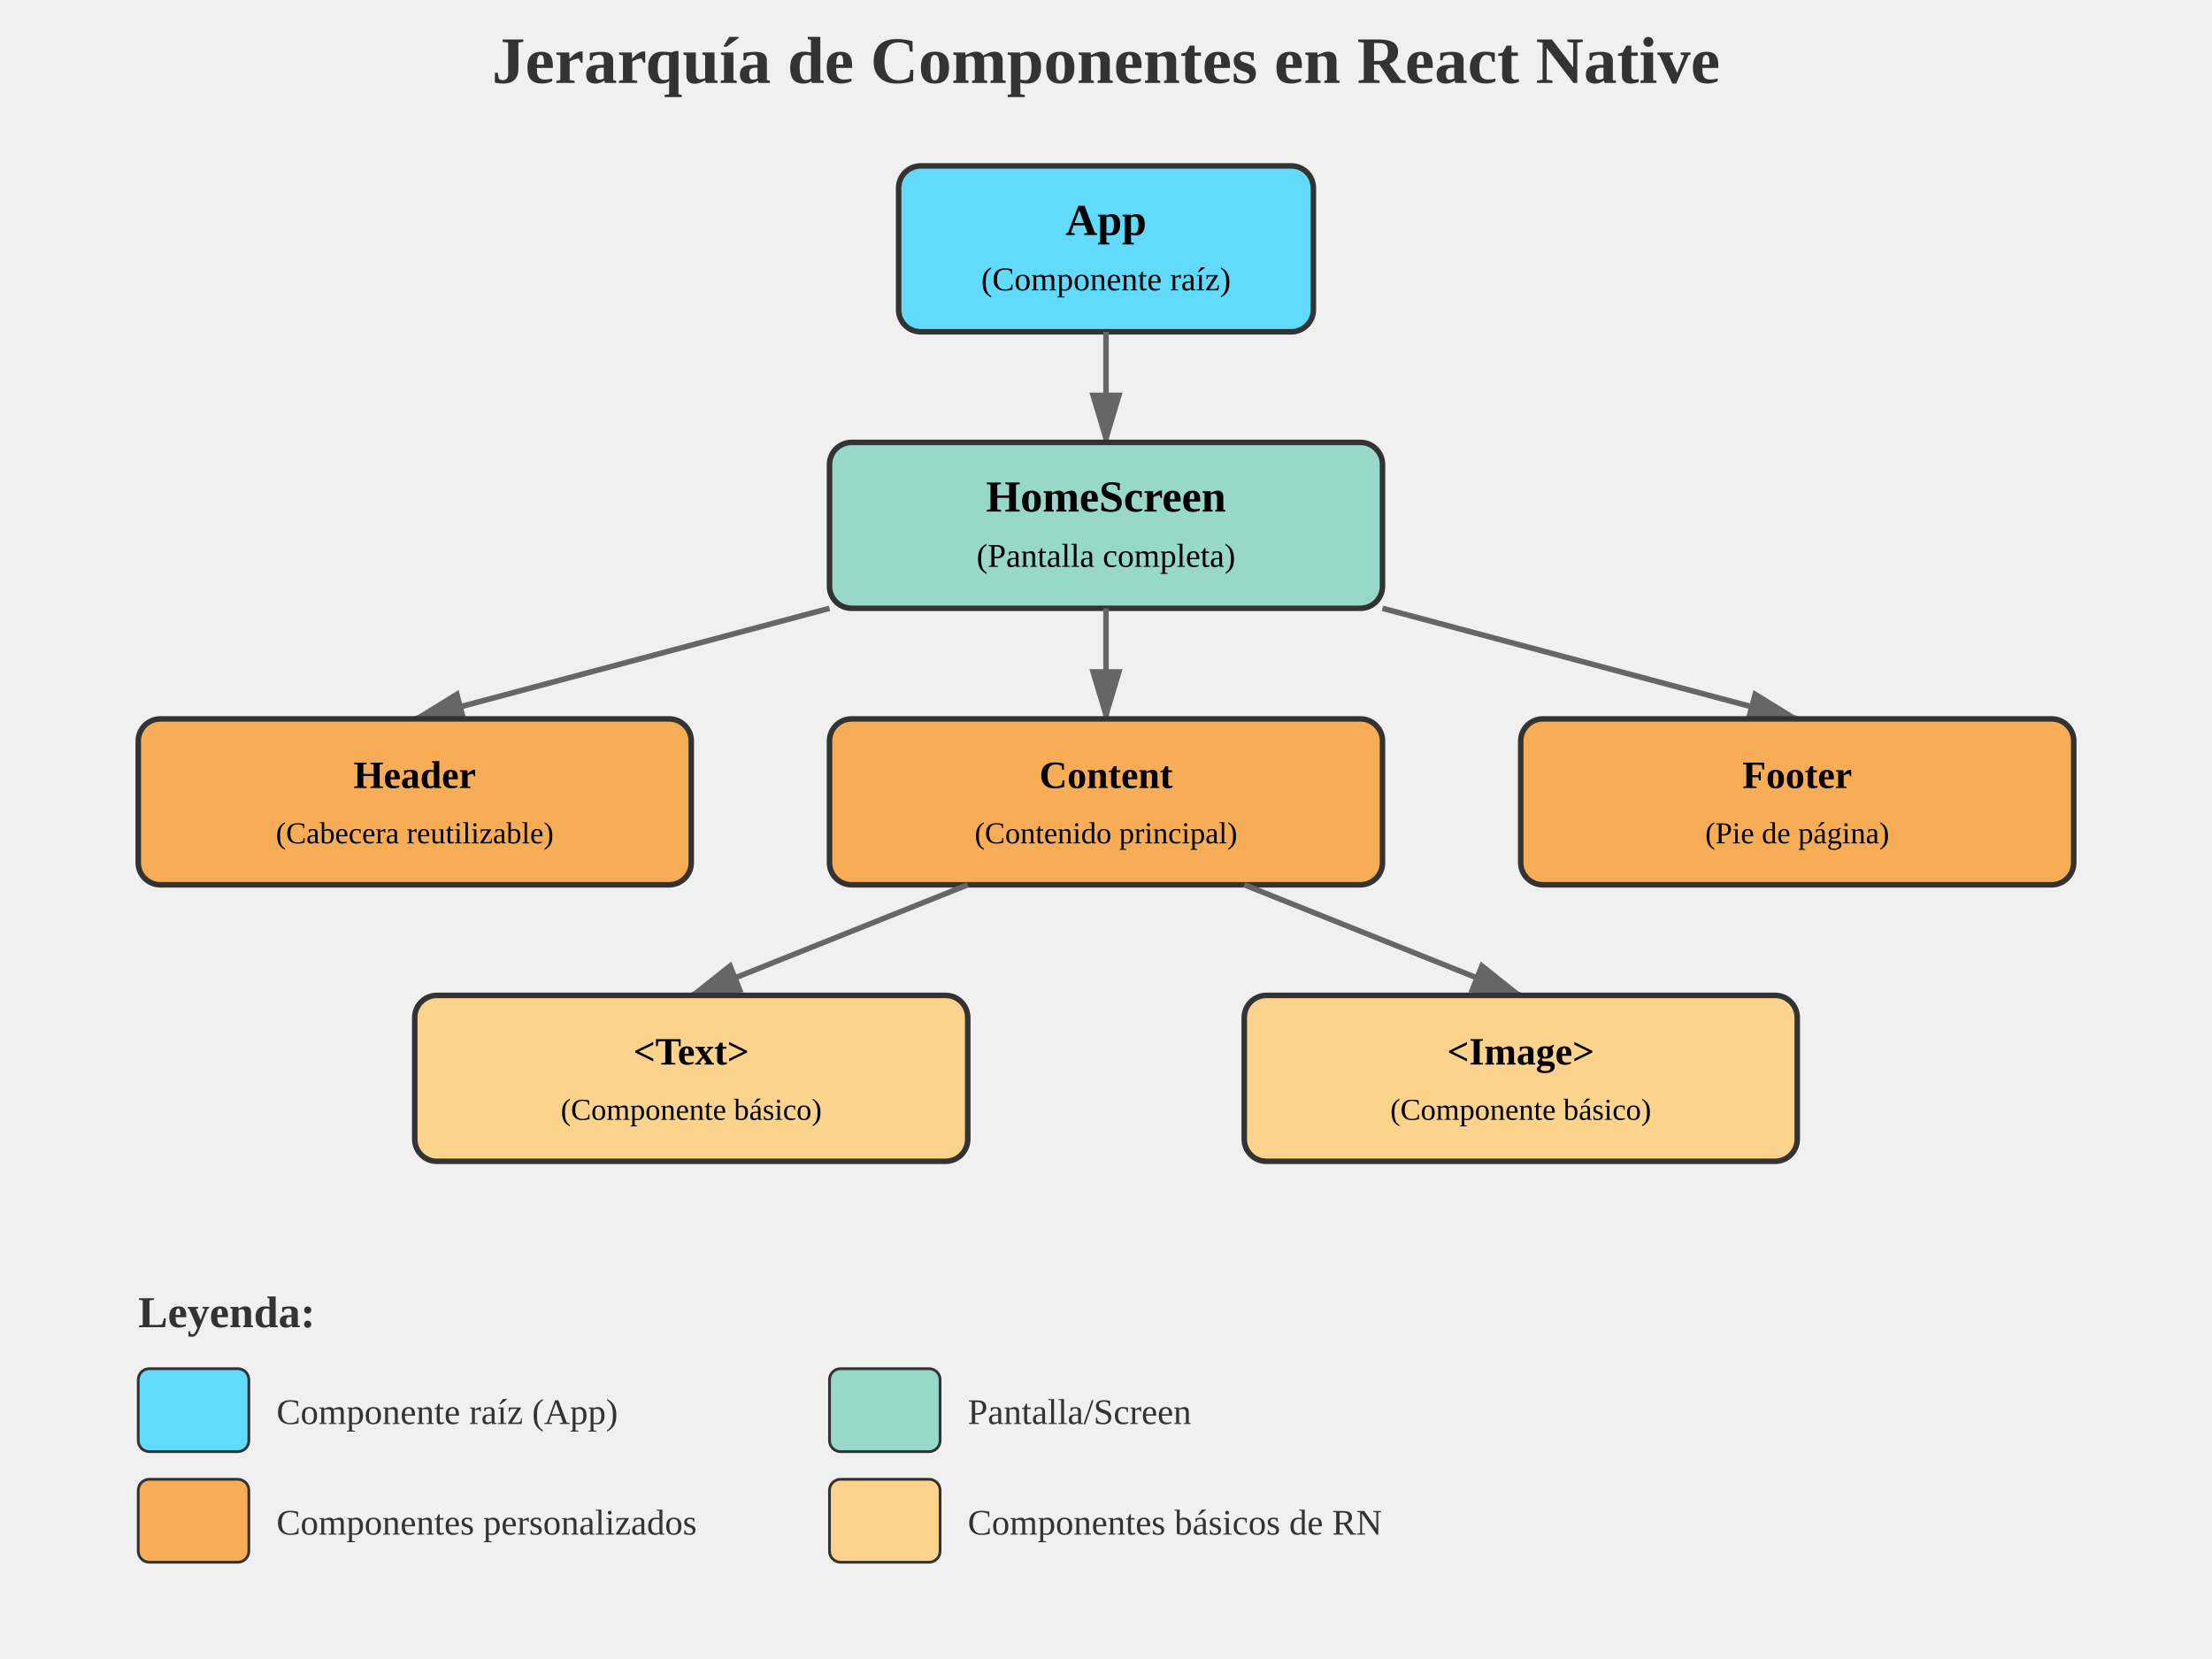
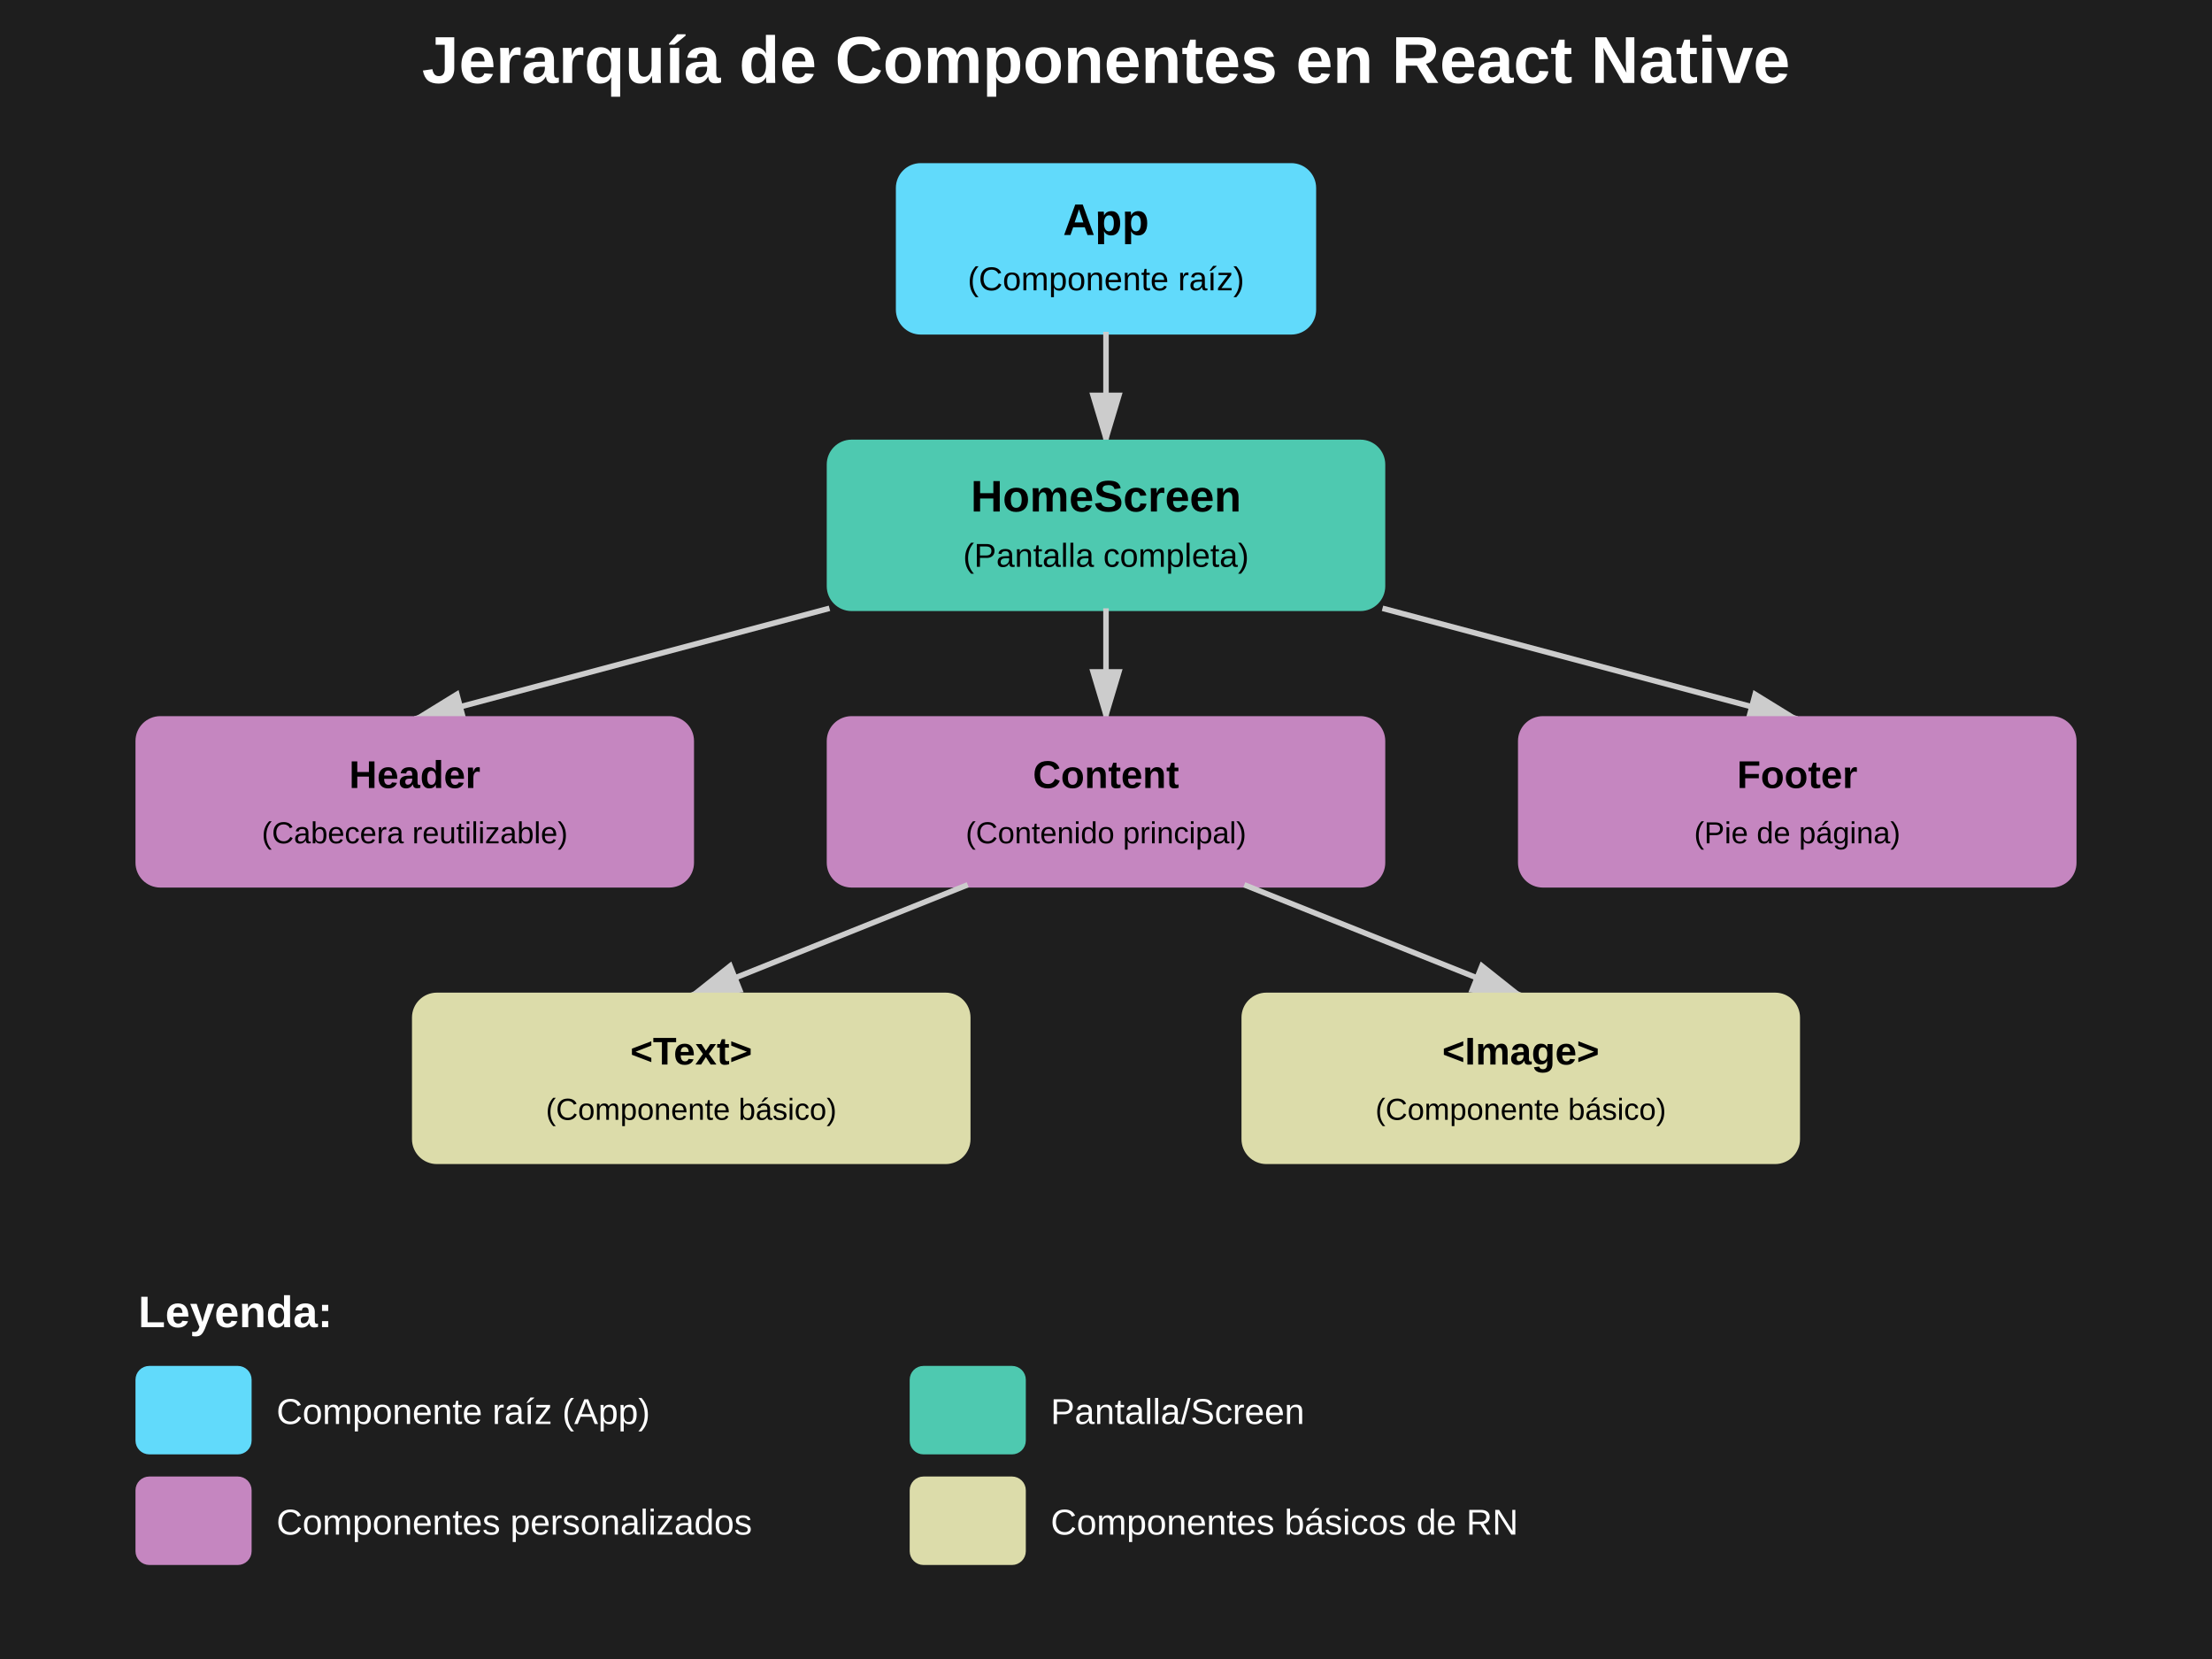
<svg xmlns="http://www.w3.org/2000/svg" viewBox="0 0 800 600">
-   <text x="400" y="30" font-size="24" font-weight="bold" text-anchor="middle" fill="#333">
+   <rect width="800" height="600" fill="#1E1E1E" />
+   <text x="400" y="30" font-family="Arial, Helvetica, sans-serif" font-size="24" font-weight="bold" text-anchor="middle" fill="#FFFFFF">
    Jerarquía de Componentes en React Native
  </text>
-   <rect x="325" y="60" width="150" height="60" rx="8" fill="#61DAFB" stroke="#333" stroke-width="2" />
-   <text x="400" y="85" font-size="16" font-weight="bold" text-anchor="middle" fill="#000">App</text>
-   <text x="400" y="105" font-size="12" text-anchor="middle" fill="#000">(Componente raíz)</text>
-   <line x1="400" y1="120" x2="400" y2="160" stroke="#666" stroke-width="2" marker-end="url(#arrowhead)" />
-   <rect x="300" y="160" width="200" height="60" rx="8" fill="#98D8C8" stroke="#333" stroke-width="2" />
-   <text x="400" y="185" font-size="16" font-weight="bold" text-anchor="middle" fill="#000">HomeScreen</text>
-   <text x="400" y="205" font-size="12" text-anchor="middle" fill="#000">(Pantalla completa)</text>
-   <line x1="300" y1="220" x2="150" y2="260" stroke="#666" stroke-width="2" marker-end="url(#arrowhead)" />
-   <line x1="400" y1="220" x2="400" y2="260" stroke="#666" stroke-width="2" marker-end="url(#arrowhead)" />
-   <line x1="500" y1="220" x2="650" y2="260" stroke="#666" stroke-width="2" marker-end="url(#arrowhead)" />
-   <rect x="50" y="260" width="200" height="60" rx="8" fill="#F6AD55" stroke="#333" stroke-width="2" />
-   <text x="150" y="285" font-size="14" font-weight="bold" text-anchor="middle" fill="#000">Header</text>
-   <text x="150" y="305" font-size="11" text-anchor="middle" fill="#000">(Cabecera reutilizable)</text>
-   <rect x="300" y="260" width="200" height="60" rx="8" fill="#F6AD55" stroke="#333" stroke-width="2" />
-   <text x="400" y="285" font-size="14" font-weight="bold" text-anchor="middle" fill="#000">Content</text>
-   <text x="400" y="305" font-size="11" text-anchor="middle" fill="#000">(Contenido principal)</text>
-   <rect x="550" y="260" width="200" height="60" rx="8" fill="#F6AD55" stroke="#333" stroke-width="2" />
-   <text x="650" y="285" font-size="14" font-weight="bold" text-anchor="middle" fill="#000">Footer</text>
-   <text x="650" y="305" font-size="11" text-anchor="middle" fill="#000">(Pie de página)</text>
-   <line x1="350" y1="320" x2="250" y2="360" stroke="#666" stroke-width="2" marker-end="url(#arrowhead)" />
-   <line x1="450" y1="320" x2="550" y2="360" stroke="#666" stroke-width="2" marker-end="url(#arrowhead)" />
-   <rect x="150" y="360" width="200" height="60" rx="8" fill="#FBD38D" stroke="#333" stroke-width="2" />
-   <text x="250" y="385" font-size="14" font-weight="bold" text-anchor="middle" fill="#000">&lt;Text&gt;</text>
-   <text x="250" y="405" font-size="11" text-anchor="middle" fill="#000">(Componente básico)</text>
-   <rect x="450" y="360" width="200" height="60" rx="8" fill="#FBD38D" stroke="#333" stroke-width="2" />
-   <text x="550" y="385" font-size="14" font-weight="bold" text-anchor="middle" fill="#000">&lt;Image&gt;</text>
-   <text x="550" y="405" font-size="11" text-anchor="middle" fill="#000">(Componente básico)</text>
+   <rect x="325" y="60" width="150" height="60" rx="8" fill="#61DAFB" stroke="#61DAFB" stroke-width="2" />
+   <text x="400" y="85" font-family="Arial, Helvetica, sans-serif" font-size="16" font-weight="bold" text-anchor="middle" fill="#000000">App</text>
+   <text x="400" y="105" font-family="Arial, Helvetica, sans-serif" font-size="12" text-anchor="middle" fill="#000000">(Componente raíz)</text>
+   <line x1="400" y1="120" x2="400" y2="160" stroke="#CCCCCC" stroke-width="2" marker-end="url(#arrowhead)" />
+   <rect x="300" y="160" width="200" height="60" rx="8" fill="#4EC9B0" stroke="#4EC9B0" stroke-width="2" />
+   <text x="400" y="185" font-family="Arial, Helvetica, sans-serif" font-size="16" font-weight="bold" text-anchor="middle" fill="#000000">HomeScreen</text>
+   <text x="400" y="205" font-family="Arial, Helvetica, sans-serif" font-size="12" text-anchor="middle" fill="#000000">(Pantalla completa)</text>
+   <line x1="300" y1="220" x2="150" y2="260" stroke="#CCCCCC" stroke-width="2" marker-end="url(#arrowhead)" />
+   <line x1="400" y1="220" x2="400" y2="260" stroke="#CCCCCC" stroke-width="2" marker-end="url(#arrowhead)" />
+   <line x1="500" y1="220" x2="650" y2="260" stroke="#CCCCCC" stroke-width="2" marker-end="url(#arrowhead)" />
+   <rect x="50" y="260" width="200" height="60" rx="8" fill="#C586C0" stroke="#C586C0" stroke-width="2" />
+   <text x="150" y="285" font-family="Arial, Helvetica, sans-serif" font-size="14" font-weight="bold" text-anchor="middle" fill="#000000">Header</text>
+   <text x="150" y="305" font-family="Arial, Helvetica, sans-serif" font-size="11" text-anchor="middle" fill="#000000">(Cabecera reutilizable)</text>
+   <rect x="300" y="260" width="200" height="60" rx="8" fill="#C586C0" stroke="#C586C0" stroke-width="2" />
+   <text x="400" y="285" font-family="Arial, Helvetica, sans-serif" font-size="14" font-weight="bold" text-anchor="middle" fill="#000000">Content</text>
+   <text x="400" y="305" font-family="Arial, Helvetica, sans-serif" font-size="11" text-anchor="middle" fill="#000000">(Contenido principal)</text>
+   <rect x="550" y="260" width="200" height="60" rx="8" fill="#C586C0" stroke="#C586C0" stroke-width="2" />
+   <text x="650" y="285" font-family="Arial, Helvetica, sans-serif" font-size="14" font-weight="bold" text-anchor="middle" fill="#000000">Footer</text>
+   <text x="650" y="305" font-family="Arial, Helvetica, sans-serif" font-size="11" text-anchor="middle" fill="#000000">(Pie de página)</text>
+   <line x1="350" y1="320" x2="250" y2="360" stroke="#CCCCCC" stroke-width="2" marker-end="url(#arrowhead)" />
+   <line x1="450" y1="320" x2="550" y2="360" stroke="#CCCCCC" stroke-width="2" marker-end="url(#arrowhead)" />
+   <rect x="150" y="360" width="200" height="60" rx="8" fill="#DCDCAA" stroke="#DCDCAA" stroke-width="2" />
+   <text x="250" y="385" font-family="Arial, Helvetica, sans-serif" font-size="14" font-weight="bold" text-anchor="middle" fill="#000000">&lt;Text&gt;</text>
+   <text x="250" y="405" font-family="Arial, Helvetica, sans-serif" font-size="11" text-anchor="middle" fill="#000000">(Componente básico)</text>
+   <rect x="450" y="360" width="200" height="60" rx="8" fill="#DCDCAA" stroke="#DCDCAA" stroke-width="2" />
+   <text x="550" y="385" font-family="Arial, Helvetica, sans-serif" font-size="14" font-weight="bold" text-anchor="middle" fill="#000000">&lt;Image&gt;</text>
+   <text x="550" y="405" font-family="Arial, Helvetica, sans-serif" font-size="11" text-anchor="middle" fill="#000000">(Componente básico)</text>
  <g transform="translate(50, 480)">
-     <text x="0" y="0" font-size="16" font-weight="bold" fill="#333">Leyenda:</text>
-     <rect x="0" y="15" width="40" height="30" rx="4" fill="#61DAFB" stroke="#333" stroke-width="1" />
-     <text x="50" y="35" font-size="13" fill="#333">Componente raíz (App)</text>
-     <rect x="250" y="15" width="40" height="30" rx="4" fill="#98D8C8" stroke="#333" stroke-width="1" />
-     <text x="300" y="35" font-size="13" fill="#333">Pantalla/Screen</text>
-     <rect x="0" y="55" width="40" height="30" rx="4" fill="#F6AD55" stroke="#333" stroke-width="1" />
-     <text x="50" y="75" font-size="13" fill="#333">Componentes personalizados</text>
-     <rect x="250" y="55" width="40" height="30" rx="4" fill="#FBD38D" stroke="#333" stroke-width="1" />
-     <text x="300" y="75" font-size="13" fill="#333">Componentes básicos de RN</text>
+     <text x="0" y="0" font-family="Arial, Helvetica, sans-serif" font-size="16" font-weight="bold" fill="#FFFFFF">Leyenda:</text>
+     <rect x="0" y="15" width="40" height="30" rx="4" fill="#61DAFB" stroke="#61DAFB" stroke-width="2" />
+     <text x="50" y="35" font-family="Arial, Helvetica, sans-serif" font-size="13" fill="#FFFFFF">Componente raíz (App)</text>
+     <rect x="280" y="15" width="40" height="30" rx="4" fill="#4EC9B0" stroke="#4EC9B0" stroke-width="2" />
+     <text x="330" y="35" font-family="Arial, Helvetica, sans-serif" font-size="13" fill="#FFFFFF">Pantalla/Screen</text>
+     <rect x="0" y="55" width="40" height="30" rx="4" fill="#C586C0" stroke="#C586C0" stroke-width="2" />
+     <text x="50" y="75" font-family="Arial, Helvetica, sans-serif" font-size="13" fill="#FFFFFF">Componentes personalizados</text>
+     <rect x="280" y="55" width="40" height="30" rx="4" fill="#DCDCAA" stroke="#DCDCAA" stroke-width="2" />
+     <text x="330" y="75" font-family="Arial, Helvetica, sans-serif" font-size="13" fill="#FFFFFF">Componentes básicos de RN</text>
  </g>
  <defs>
    <marker id="arrowhead" markerWidth="10" markerHeight="10" refX="9" refY="3" orient="auto">
-       <polygon points="0 0, 10 3, 0 6" fill="#666" />
+       <polygon points="0 0, 10 3, 0 6" fill="#CCCCCC" />
    </marker>
  </defs>
</svg>
